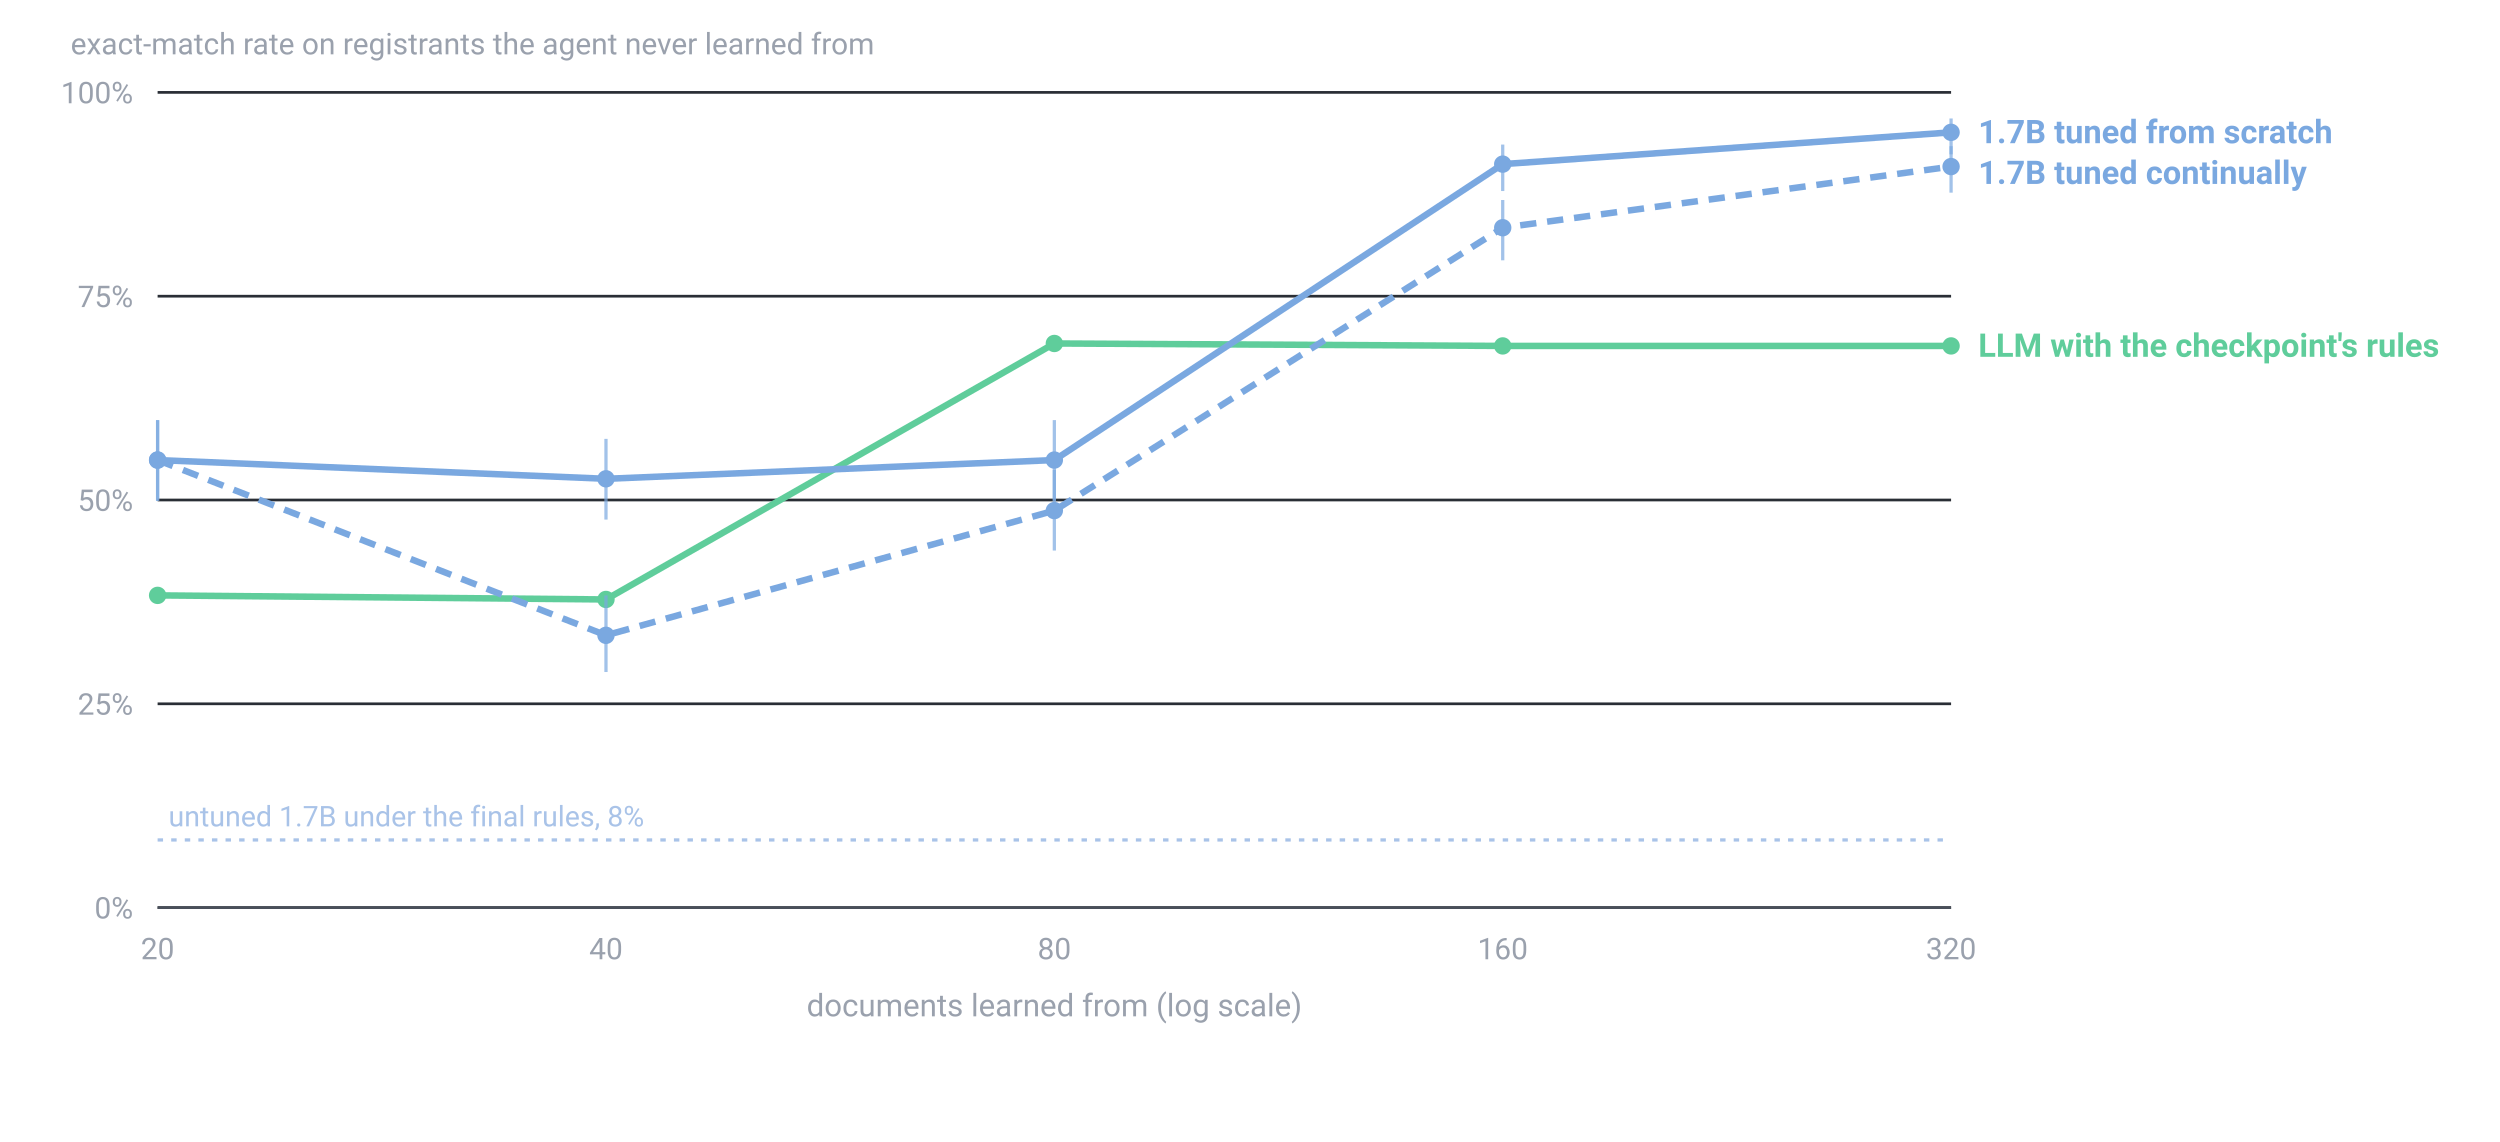
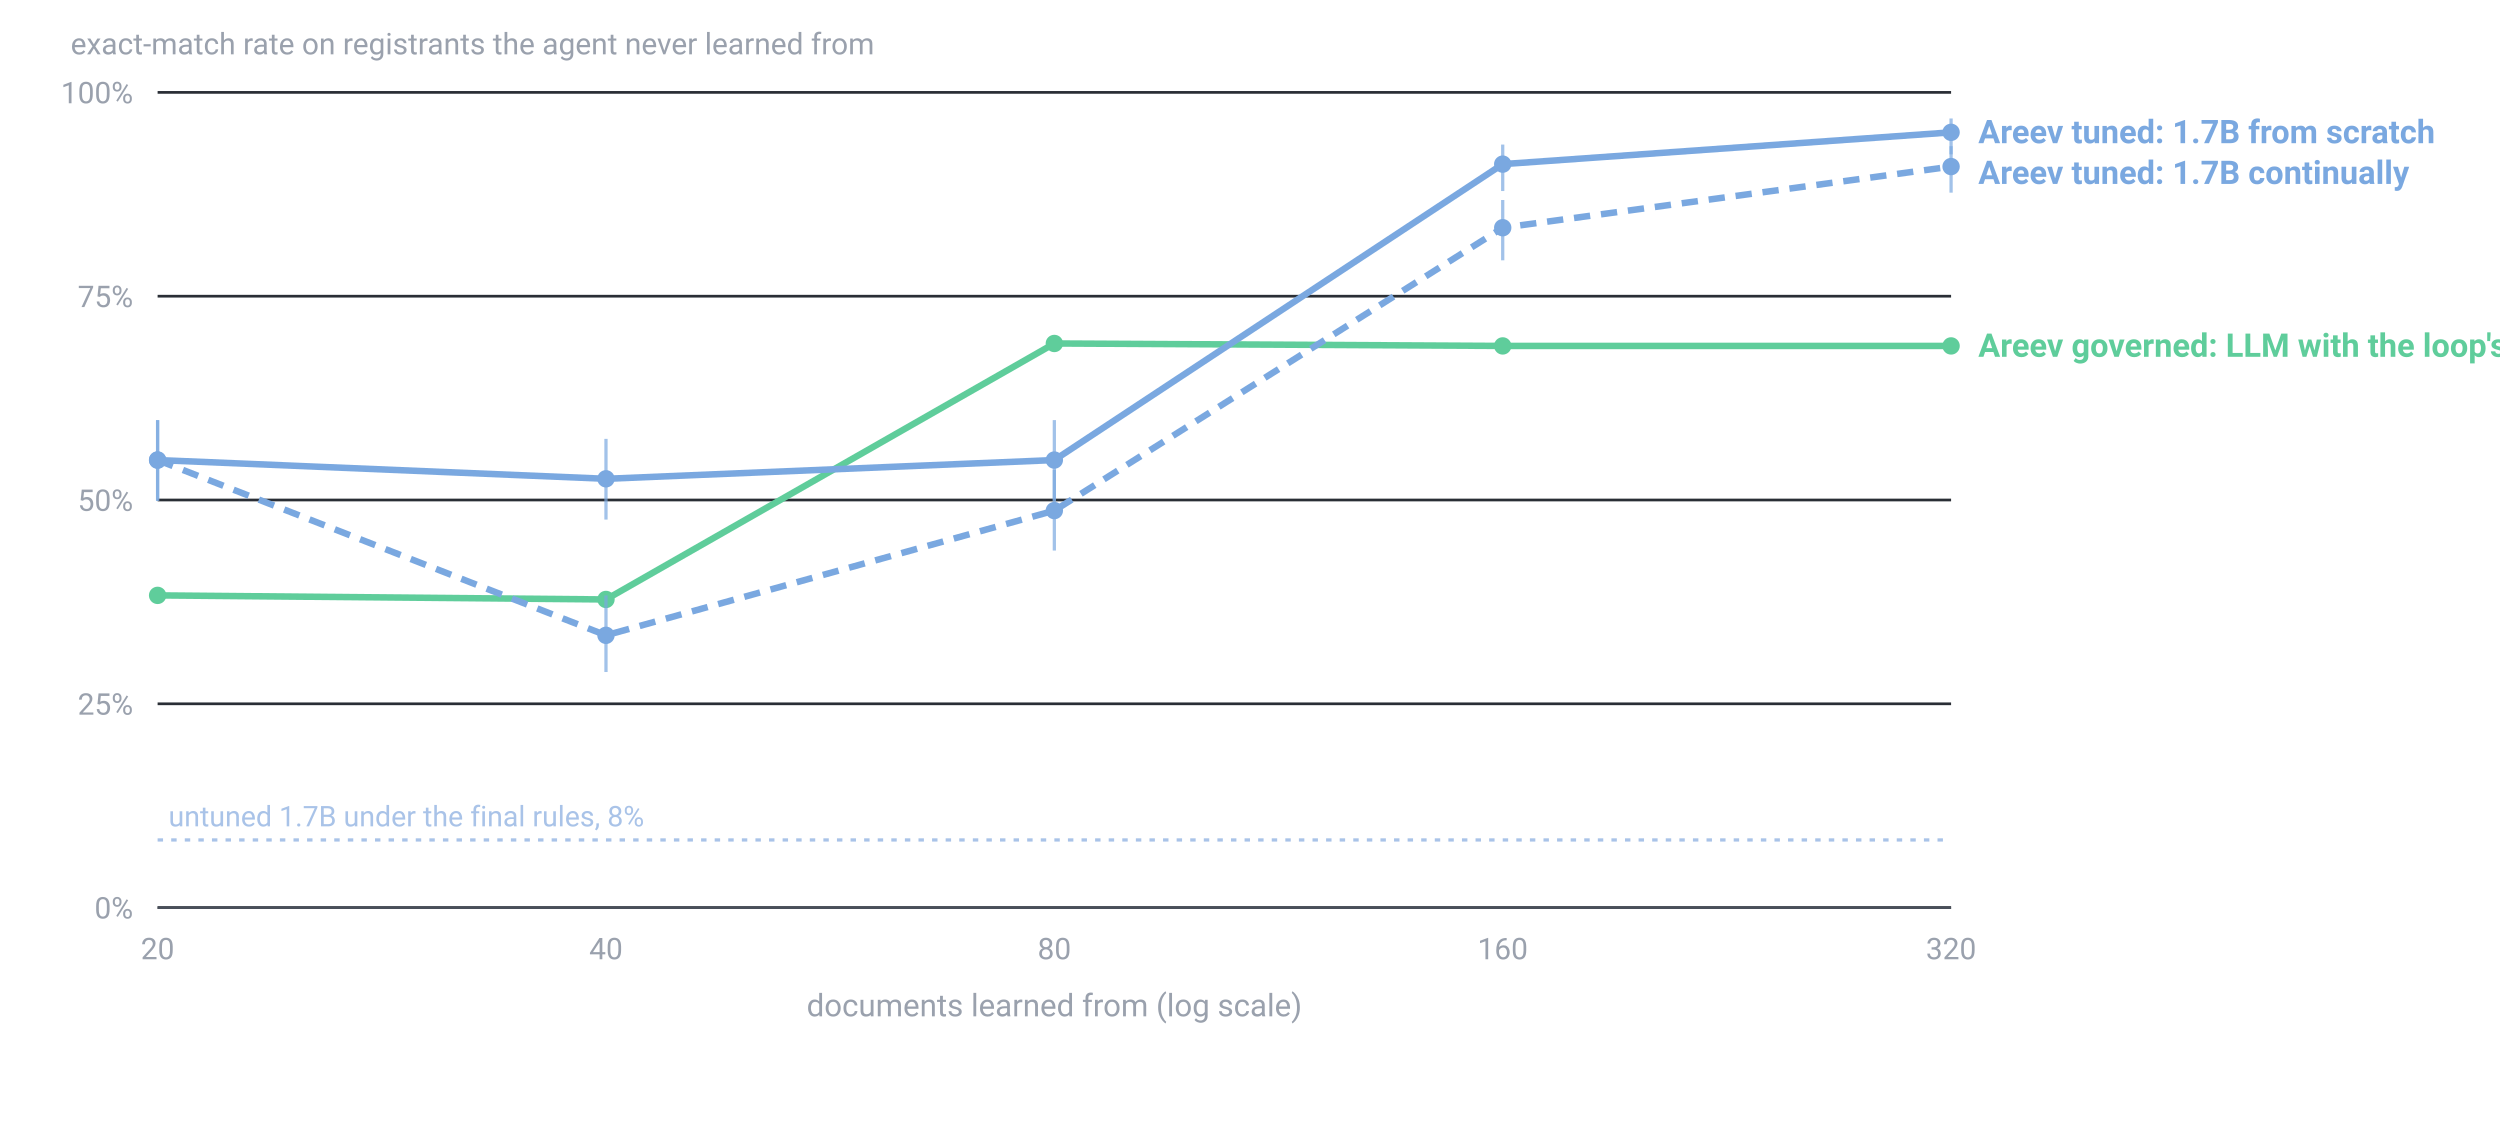
<svg xmlns="http://www.w3.org/2000/svg" viewBox="0 0 920 420" width="920" height="420" font-family="ui-sans-serif,-apple-system,Segoe UI,Roboto,sans-serif">
  <line x1="58" y1="334.0" x2="718" y2="334.0" stroke="#2a2e35" />
  <text x="49" y="338.0" text-anchor="end" font-size="11" fill="#9aa1ad">0%</text>
  <line x1="58" y1="259.0" x2="718" y2="259.0" stroke="#2a2e35" />
  <text x="49" y="263.0" text-anchor="end" font-size="11" fill="#9aa1ad">25%</text>
  <line x1="58" y1="184.0" x2="718" y2="184.0" stroke="#2a2e35" />
  <text x="49" y="188.0" text-anchor="end" font-size="11" fill="#9aa1ad">50%</text>
  <line x1="58" y1="109.0" x2="718" y2="109.0" stroke="#2a2e35" />
  <text x="49" y="113.0" text-anchor="end" font-size="11" fill="#9aa1ad">75%</text>
  <line x1="58" y1="34.0" x2="718" y2="34.0" stroke="#2a2e35" />
  <text x="49" y="38.0" text-anchor="end" font-size="11" fill="#9aa1ad">100%</text>
  <text x="58.0" y="353" text-anchor="middle" font-size="11" fill="#9aa1ad">20</text>
  <text x="223.0" y="353" text-anchor="middle" font-size="11" fill="#9aa1ad">40</text>
  <text x="388.0" y="353" text-anchor="middle" font-size="11" fill="#9aa1ad">80</text>
  <text x="553.0" y="353" text-anchor="middle" font-size="11" fill="#9aa1ad">160</text>
  <text x="718.0" y="353" text-anchor="middle" font-size="11" fill="#9aa1ad">320</text>
  <text x="26" y="20" font-size="11" fill="#9aa1ad">exact-match rate on registrants the agent never learned from</text>
  <text x="388" y="374" text-anchor="middle" font-size="11.5" fill="#9aa1ad">documents learned from (log scale)</text>
  <line x1="58" y1="309.1" x2="718" y2="309.1" stroke="#a9c3e8" stroke-width="1.2" stroke-dasharray="2 3" />
  <text x="62" y="304.1" font-size="10.5" fill="#a9c3e8">untuned 1.7B under the final rules, 8%</text>
  <path d="M58.0 219.1 L223.0 220.6 L388.0 126.4 L553.0 127.3 L718.0 127.3" fill="none" stroke="#5fcd9b" stroke-width="2.4" stroke-linejoin="round" />
  <circle cx="58.0" cy="219.1" r="3.2" fill="#5fcd9b" />
  <circle cx="223.0" cy="220.6" r="3.2" fill="#5fcd9b" />
  <circle cx="388.0" cy="126.4" r="3.2" fill="#5fcd9b" />
  <circle cx="553.0" cy="127.3" r="3.2" fill="#5fcd9b" />
  <circle cx="718.0" cy="127.3" r="3.2" fill="#5fcd9b" />
  <path d="M58.0 169.3 L223.0 176.2 L388.0 169.3 L553.0 60.4 L718.0 48.7" fill="none" stroke="#7aa8e0" stroke-width="2.4" stroke-linejoin="round" />
  <line x1="58.0" y1="184.3" x2="58.0" y2="154.6" stroke="#7aa8e0" stroke-width="1.2" opacity="0.7" />
  <circle cx="58.0" cy="169.3" r="3.2" fill="#7aa8e0" />
  <line x1="223.0" y1="191.2" x2="223.0" y2="161.5" stroke="#7aa8e0" stroke-width="1.2" opacity="0.7" />
  <circle cx="223.0" cy="176.2" r="3.2" fill="#7aa8e0" />
  <line x1="388.0" y1="184.3" x2="388.0" y2="154.6" stroke="#7aa8e0" stroke-width="1.2" opacity="0.7" />
  <circle cx="388.0" cy="169.3" r="3.2" fill="#7aa8e0" />
  <line x1="553.0" y1="70.3" x2="553.0" y2="53.2" stroke="#7aa8e0" stroke-width="1.2" opacity="0.7" />
  <circle cx="553.0" cy="60.4" r="3.2" fill="#7aa8e0" />
  <line x1="718.0" y1="56.8" x2="718.0" y2="43.6" stroke="#7aa8e0" stroke-width="1.2" opacity="0.7" />
  <circle cx="718.0" cy="48.7" r="3.2" fill="#7aa8e0" />
  <path d="M58.0 169.3 L223.0 233.8 L388.0 187.9 L553.0 83.8 L718.0 61.3" fill="none" stroke="#7aa8e0" stroke-width="2.4" stroke-linejoin="round" stroke-dasharray="6 4" />
  <line x1="58.0" y1="184.3" x2="58.0" y2="154.6" stroke="#7aa8e0" stroke-width="1.2" opacity="0.7" />
  <circle cx="58.0" cy="169.3" r="3.2" fill="#7aa8e0" />
  <line x1="223.0" y1="247.3" x2="223.0" y2="219.1" stroke="#7aa8e0" stroke-width="1.2" opacity="0.7" />
  <circle cx="223.0" cy="233.8" r="3.2" fill="#7aa8e0" />
  <line x1="388.0" y1="202.6" x2="388.0" y2="172.9" stroke="#7aa8e0" stroke-width="1.2" opacity="0.7" />
  <circle cx="388.0" cy="187.9" r="3.2" fill="#7aa8e0" />
  <line x1="553.0" y1="95.8" x2="553.0" y2="73.6" stroke="#7aa8e0" stroke-width="1.2" opacity="0.7" />
  <circle cx="553.0" cy="83.8" r="3.2" fill="#7aa8e0" />
  <line x1="718.0" y1="70.9" x2="718.0" y2="53.8" stroke="#7aa8e0" stroke-width="1.2" opacity="0.7" />
  <circle cx="718.0" cy="61.3" r="3.2" fill="#7aa8e0" />
-   <text x="728.0" y="52.7" font-size="12" font-weight="600" fill="#7aa8e0">1.7B tuned from scratch</text>
-   <text x="728.0" y="67.7" font-size="12" font-weight="600" fill="#7aa8e0">1.7B tuned continually</text>
-   <text x="728.0" y="131.3" font-size="12" font-weight="600" fill="#5fcd9b">LLM with the checkpoint's rules</text>
+   <text x="728.0" y="52.7" font-size="12" font-weight="600" fill="#7aa8e0">Areev tuned: 1.7B from scratch</text>
+   <text x="728.0" y="67.7" font-size="12" font-weight="600" fill="#7aa8e0">Areev tuned: 1.7B continually</text>
+   <text x="728.0" y="131.3" font-size="12" font-weight="600" fill="#5fcd9b">Areev governed: LLM with the loop's rules</text>
  <line x1="58" y1="334.0" x2="718" y2="334.0" stroke="#4a505a" />
</svg>
